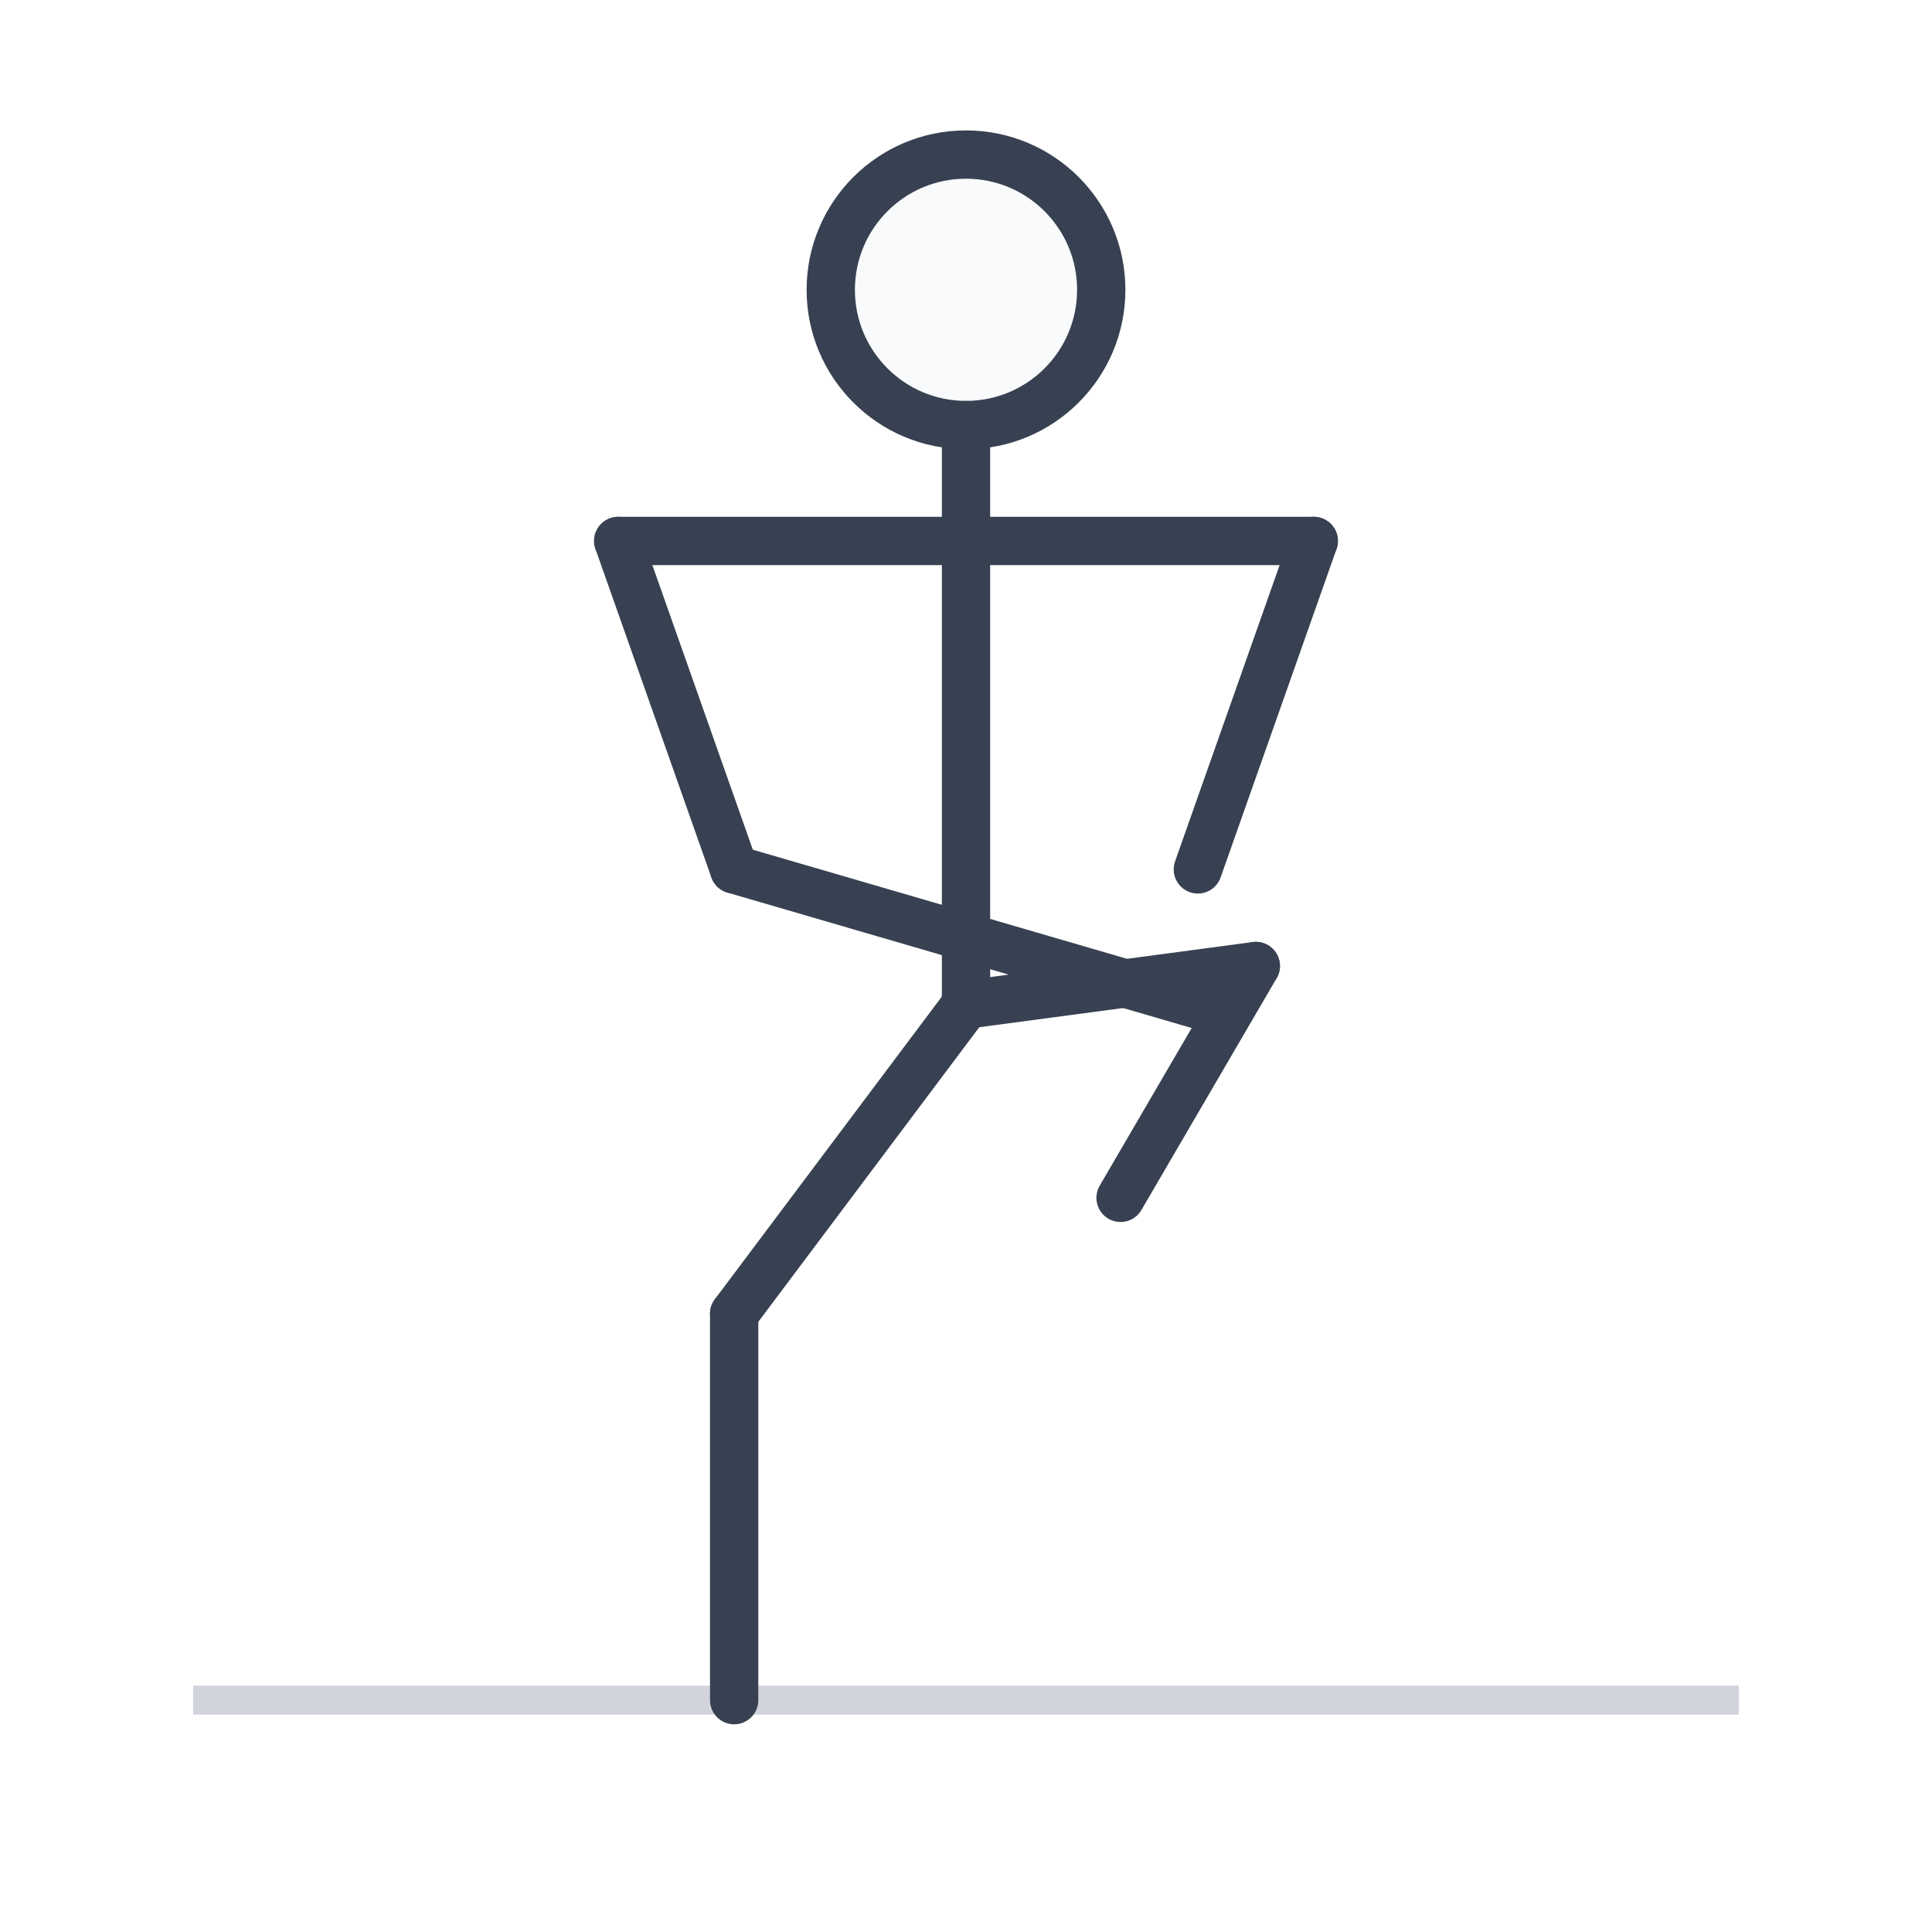
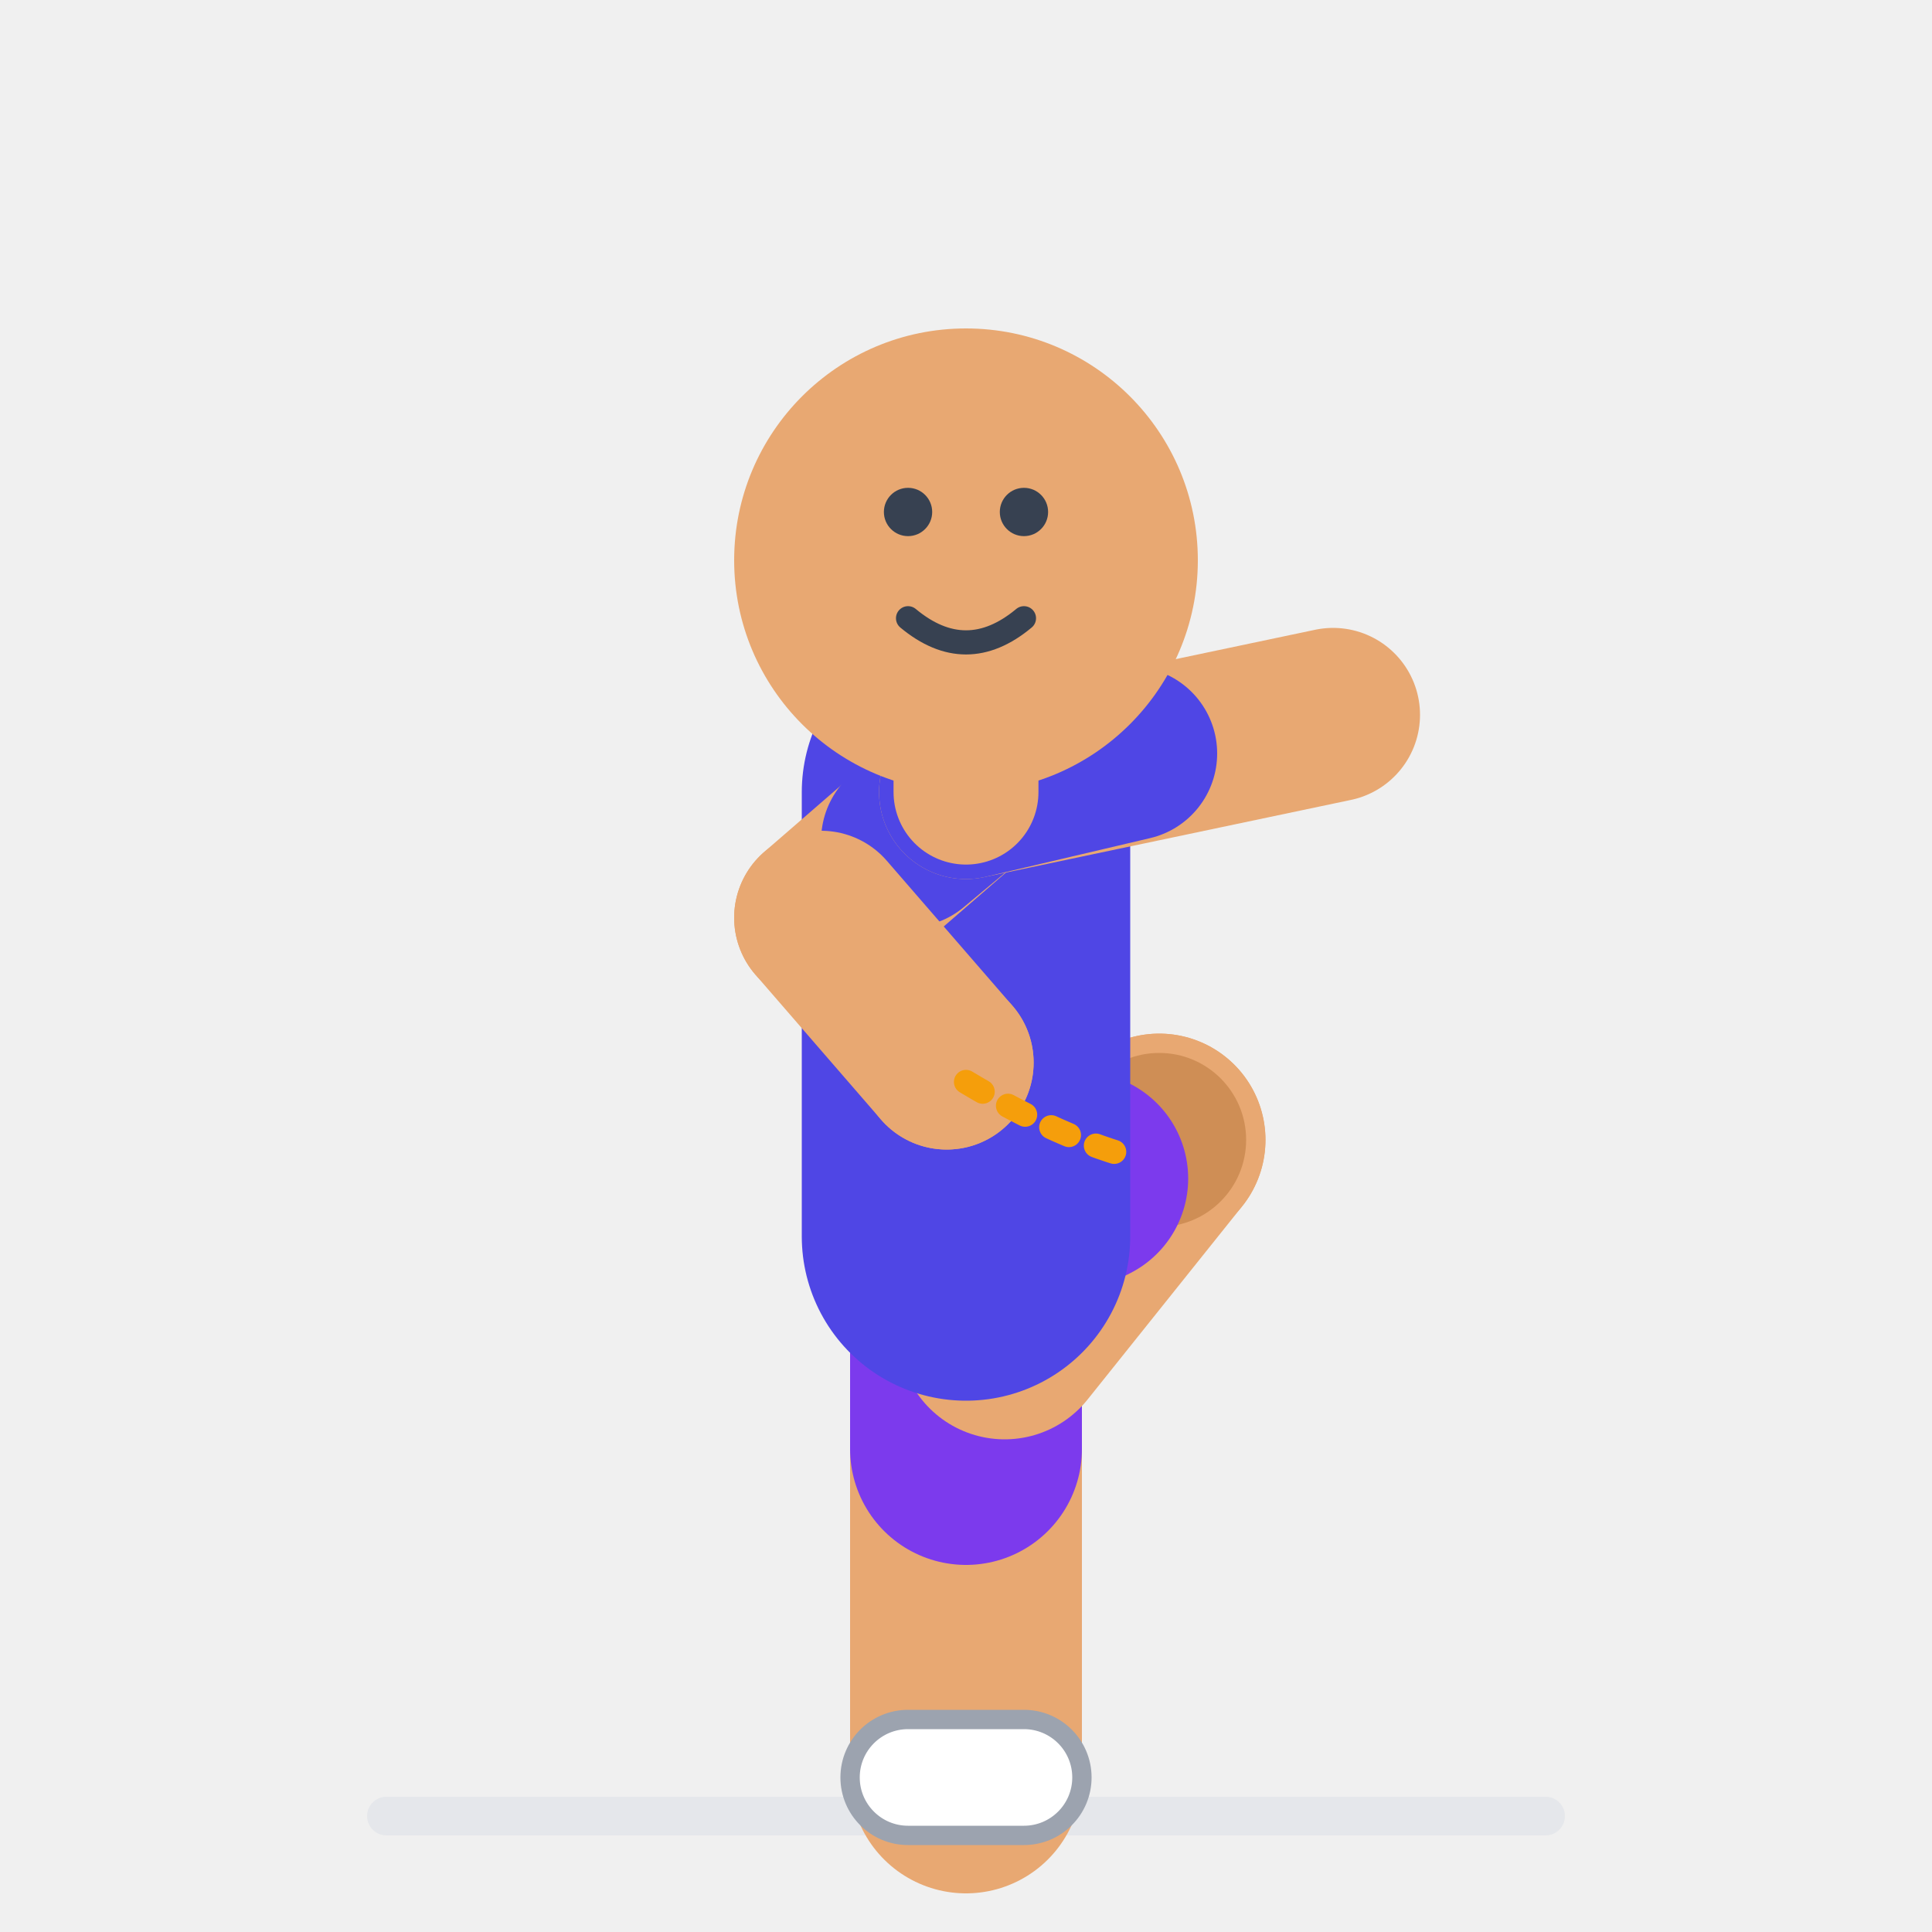
- <svg xmlns="http://www.w3.org/2000/svg" viewBox="0 0 100 100" width="100" height="100">
-   <rect width="100" height="100" fill="white" />
-   <line x1="10" y1="88" x2="90" y2="88" stroke="#d1d5db" stroke-width="1.5" />
-   <circle cx="50" cy="15" r="7" fill="#f9fafb" stroke="#374151" stroke-width="2.5" />
-   <line x1="50" y1="22" x2="50" y2="52" stroke="#374151" stroke-width="2.5" stroke-linecap="round" />
-   <line x1="32" y1="28" x2="68" y2="28" stroke="#374151" stroke-width="2.5" stroke-linecap="round" />
-   <line x1="32" y1="28" x2="38" y2="45" stroke="#374151" stroke-width="2.5" stroke-linecap="round" />
-   <line x1="68" y1="28" x2="62" y2="45" stroke="#374151" stroke-width="2.5" stroke-linecap="round" />
-   <line x1="50" y1="52" x2="38" y2="68" stroke="#374151" stroke-width="2.5" stroke-linecap="round" />
-   <line x1="38" y1="68" x2="38" y2="88" stroke="#374151" stroke-width="2.5" stroke-linecap="round" />
-   <line x1="50" y1="52" x2="65" y2="50" stroke="#374151" stroke-width="2.5" stroke-linecap="round" />
-   <line x1="65" y1="50" x2="58" y2="62" stroke="#374151" stroke-width="2.5" stroke-linecap="round" />
-   <line x1="38" y1="45" x2="62" y2="52" stroke="#374151" stroke-width="2.5" stroke-linecap="round" />
+ <svg xmlns="http://www.w3.org/2000/svg" viewBox="0 0 200 200" width="200" height="200">
+   <line x1="40" y1="188" x2="160" y2="188" stroke="#E5E7EB" stroke-width="4" stroke-linecap="round" />
+   <line x1="100" y1="128" x2="100" y2="184" stroke="#E8A872" stroke-width="24" stroke-linecap="round" />
+   <line x1="100" y1="128" x2="100" y2="150" stroke="#7C3AED" stroke-width="24" stroke-linecap="round" />
+   <rect x="88" y="178" width="24" height="12" rx="6" fill="#FFFFFF" stroke="#9CA3AF" stroke-width="2" />
+   <line x1="100" y1="128" x2="120" y2="118" stroke="#E8A872" stroke-width="22" stroke-linecap="round" />
+   <line x1="120" y1="118" x2="104" y2="138" stroke="#E8A872" stroke-width="22" stroke-linecap="round" />
+   <circle cx="120" cy="118" r="9" fill="#CF8E55" />
+   <line x1="100" y1="128" x2="112" y2="122" stroke="#7C3AED" stroke-width="22" stroke-linecap="round" />
+   <circle cx="104" cy="138" r="8" fill="#E8A872" />
+   <line x1="100" y1="128" x2="100" y2="82" stroke="#4F46E5" stroke-width="34" stroke-linecap="round" />
+   <line x1="100" y1="82" x2="85" y2="95" stroke="#E8A872" stroke-width="18" stroke-linecap="round" />
+   <line x1="100" y1="82" x2="94" y2="87" stroke="#4F46E5" stroke-width="18" stroke-linecap="round" />
+   <circle cx="85" cy="95" r="8" fill="#CF8E55" />
+   <line x1="85" y1="95" x2="98" y2="110" stroke="#E8A872" stroke-width="18" stroke-linecap="round" />
+   <circle cx="98" cy="110" r="9" fill="#E8A872" />
+   <line x1="100" y1="82" x2="138" y2="74" stroke="#E8A872" stroke-width="18" stroke-linecap="round" />
+   <line x1="100" y1="82" x2="117" y2="78" stroke="#4F46E5" stroke-width="18" stroke-linecap="round" />
+   <circle cx="138" cy="74" r="8" fill="#E8A872" />
+   <line x1="100" y1="82" x2="100" y2="76" stroke="#E8A872" stroke-width="15" stroke-linecap="round" />
+   <circle cx="100" cy="58" r="24" fill="#E8A872" />
+   <circle cx="94" cy="53" r="2.5" fill="#374151" />
+   <circle cx="106" cy="53" r="2.5" fill="#374151" />
+   <path d="M94,64 Q100,69 106,64" stroke="#374151" stroke-width="2.5" fill="none" stroke-linecap="round" />
+   <path d="M100,112 Q110,118 118,120" stroke="#F59E0B" stroke-width="2.5" fill="none" stroke-linecap="round" stroke-dasharray="2,3" />
</svg>
